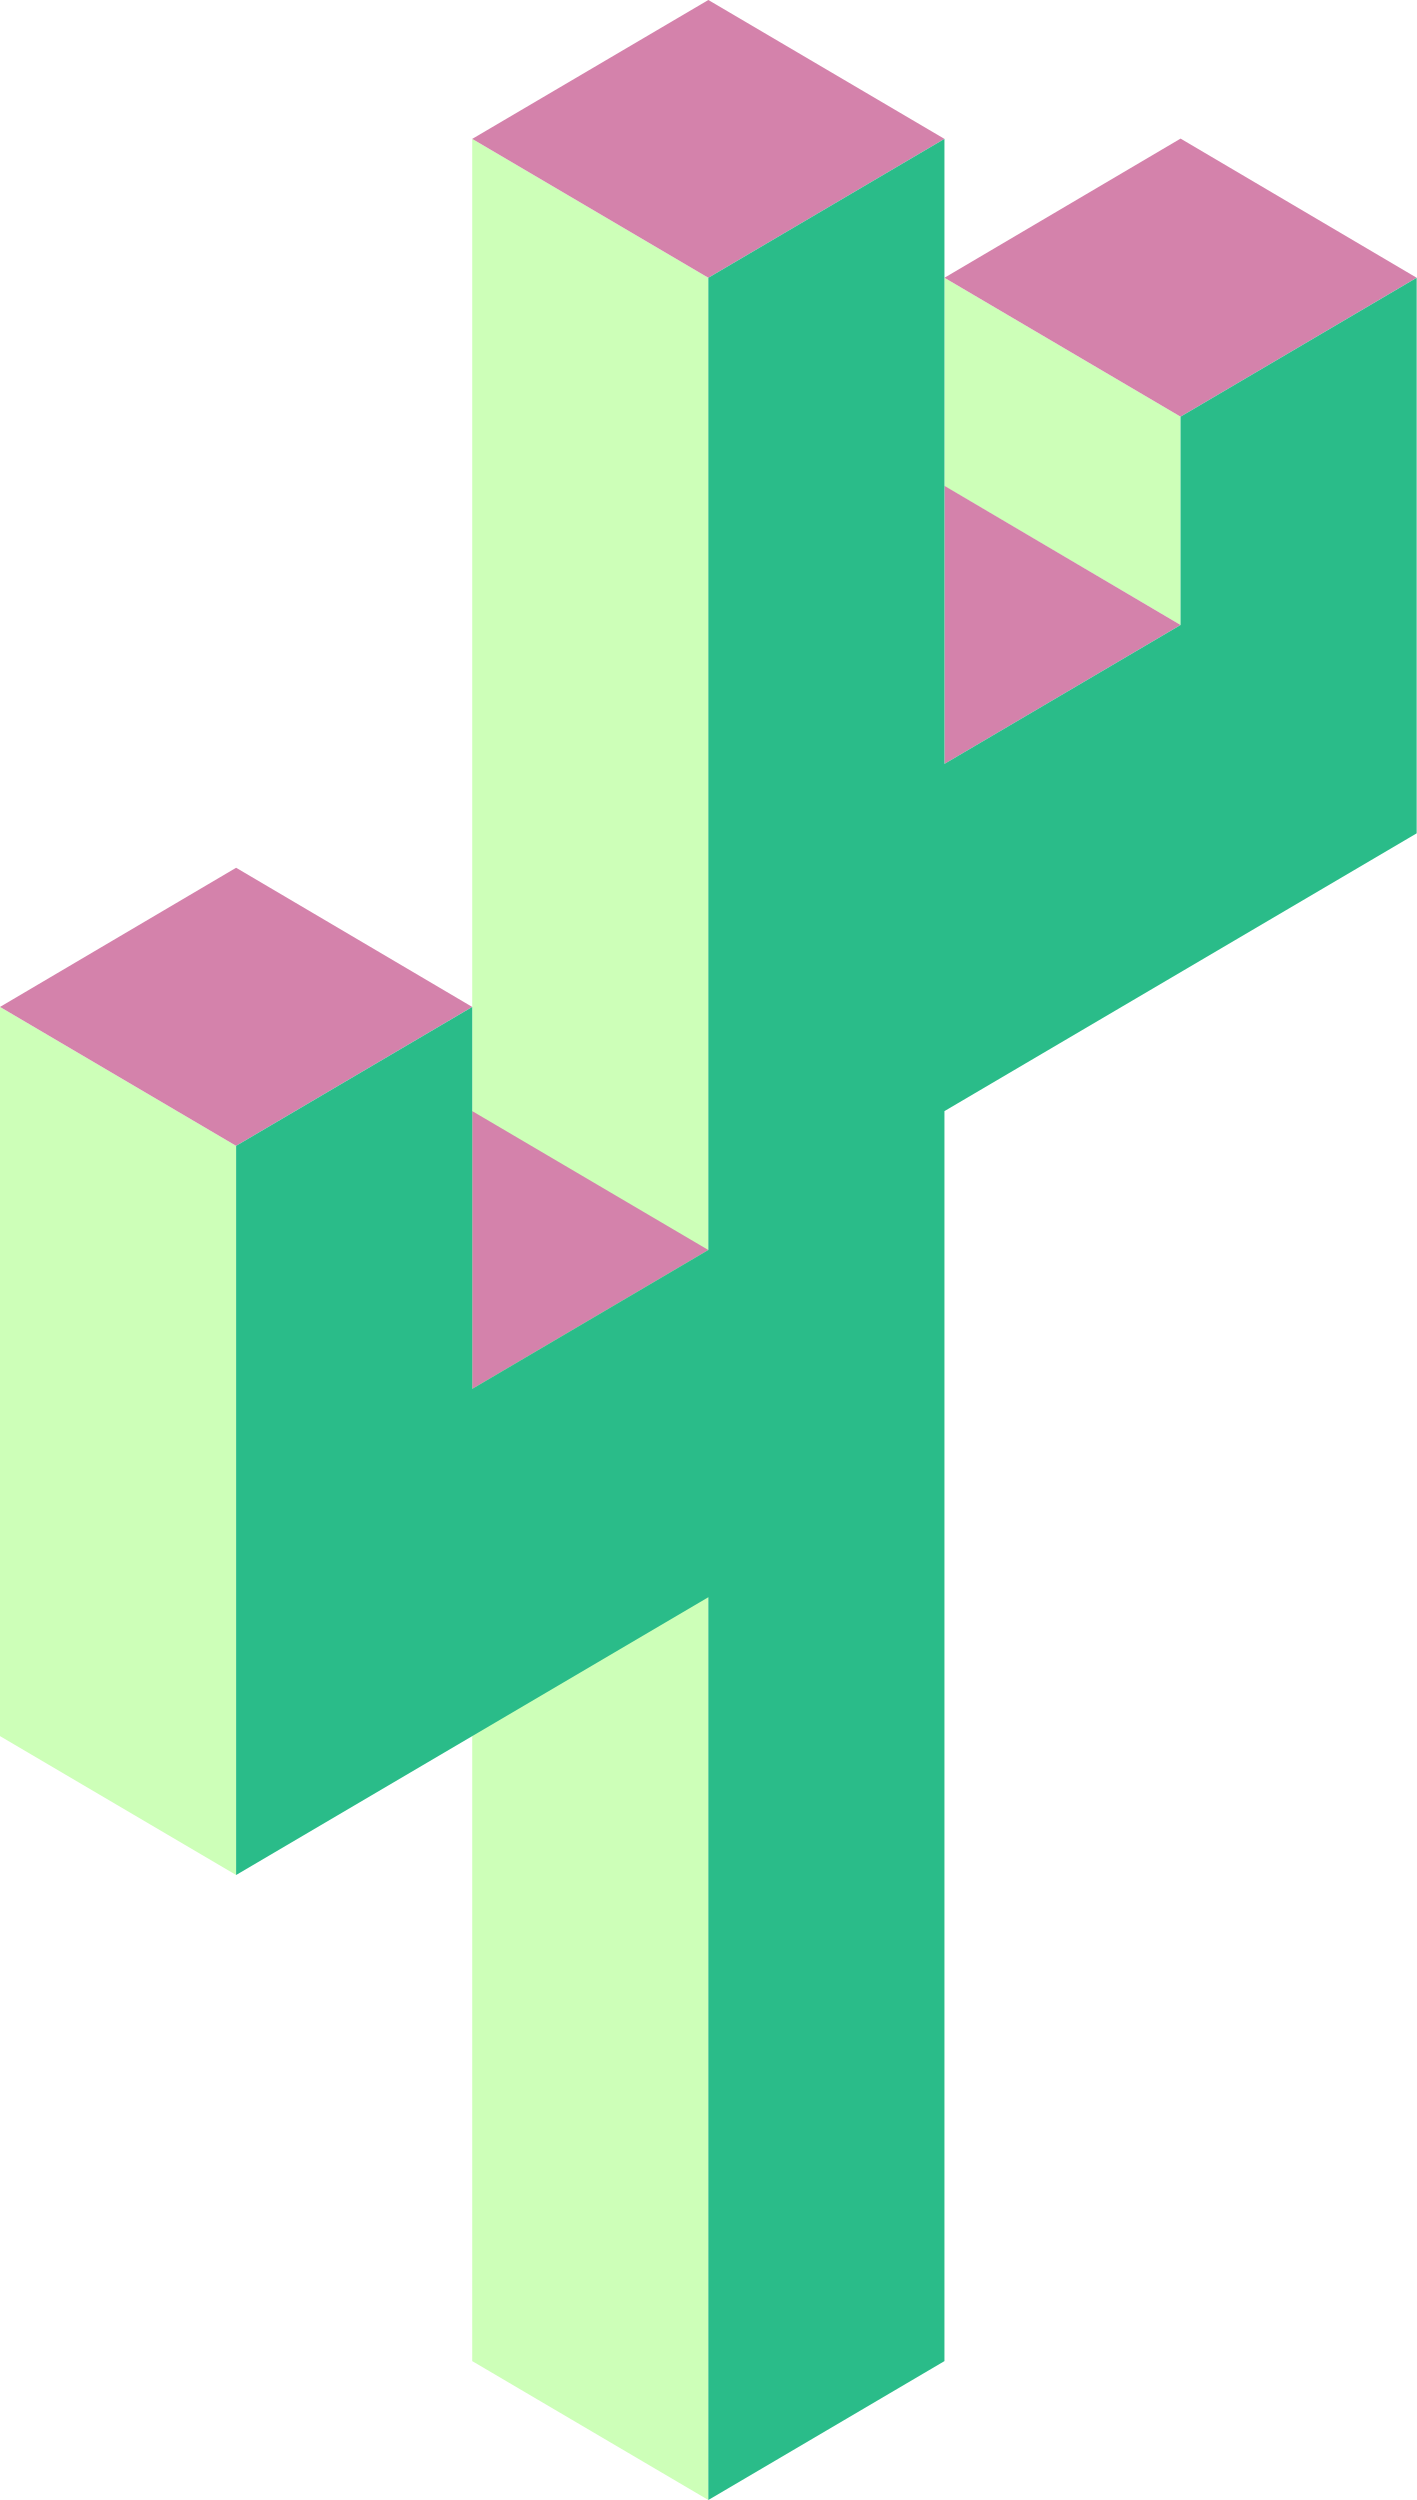
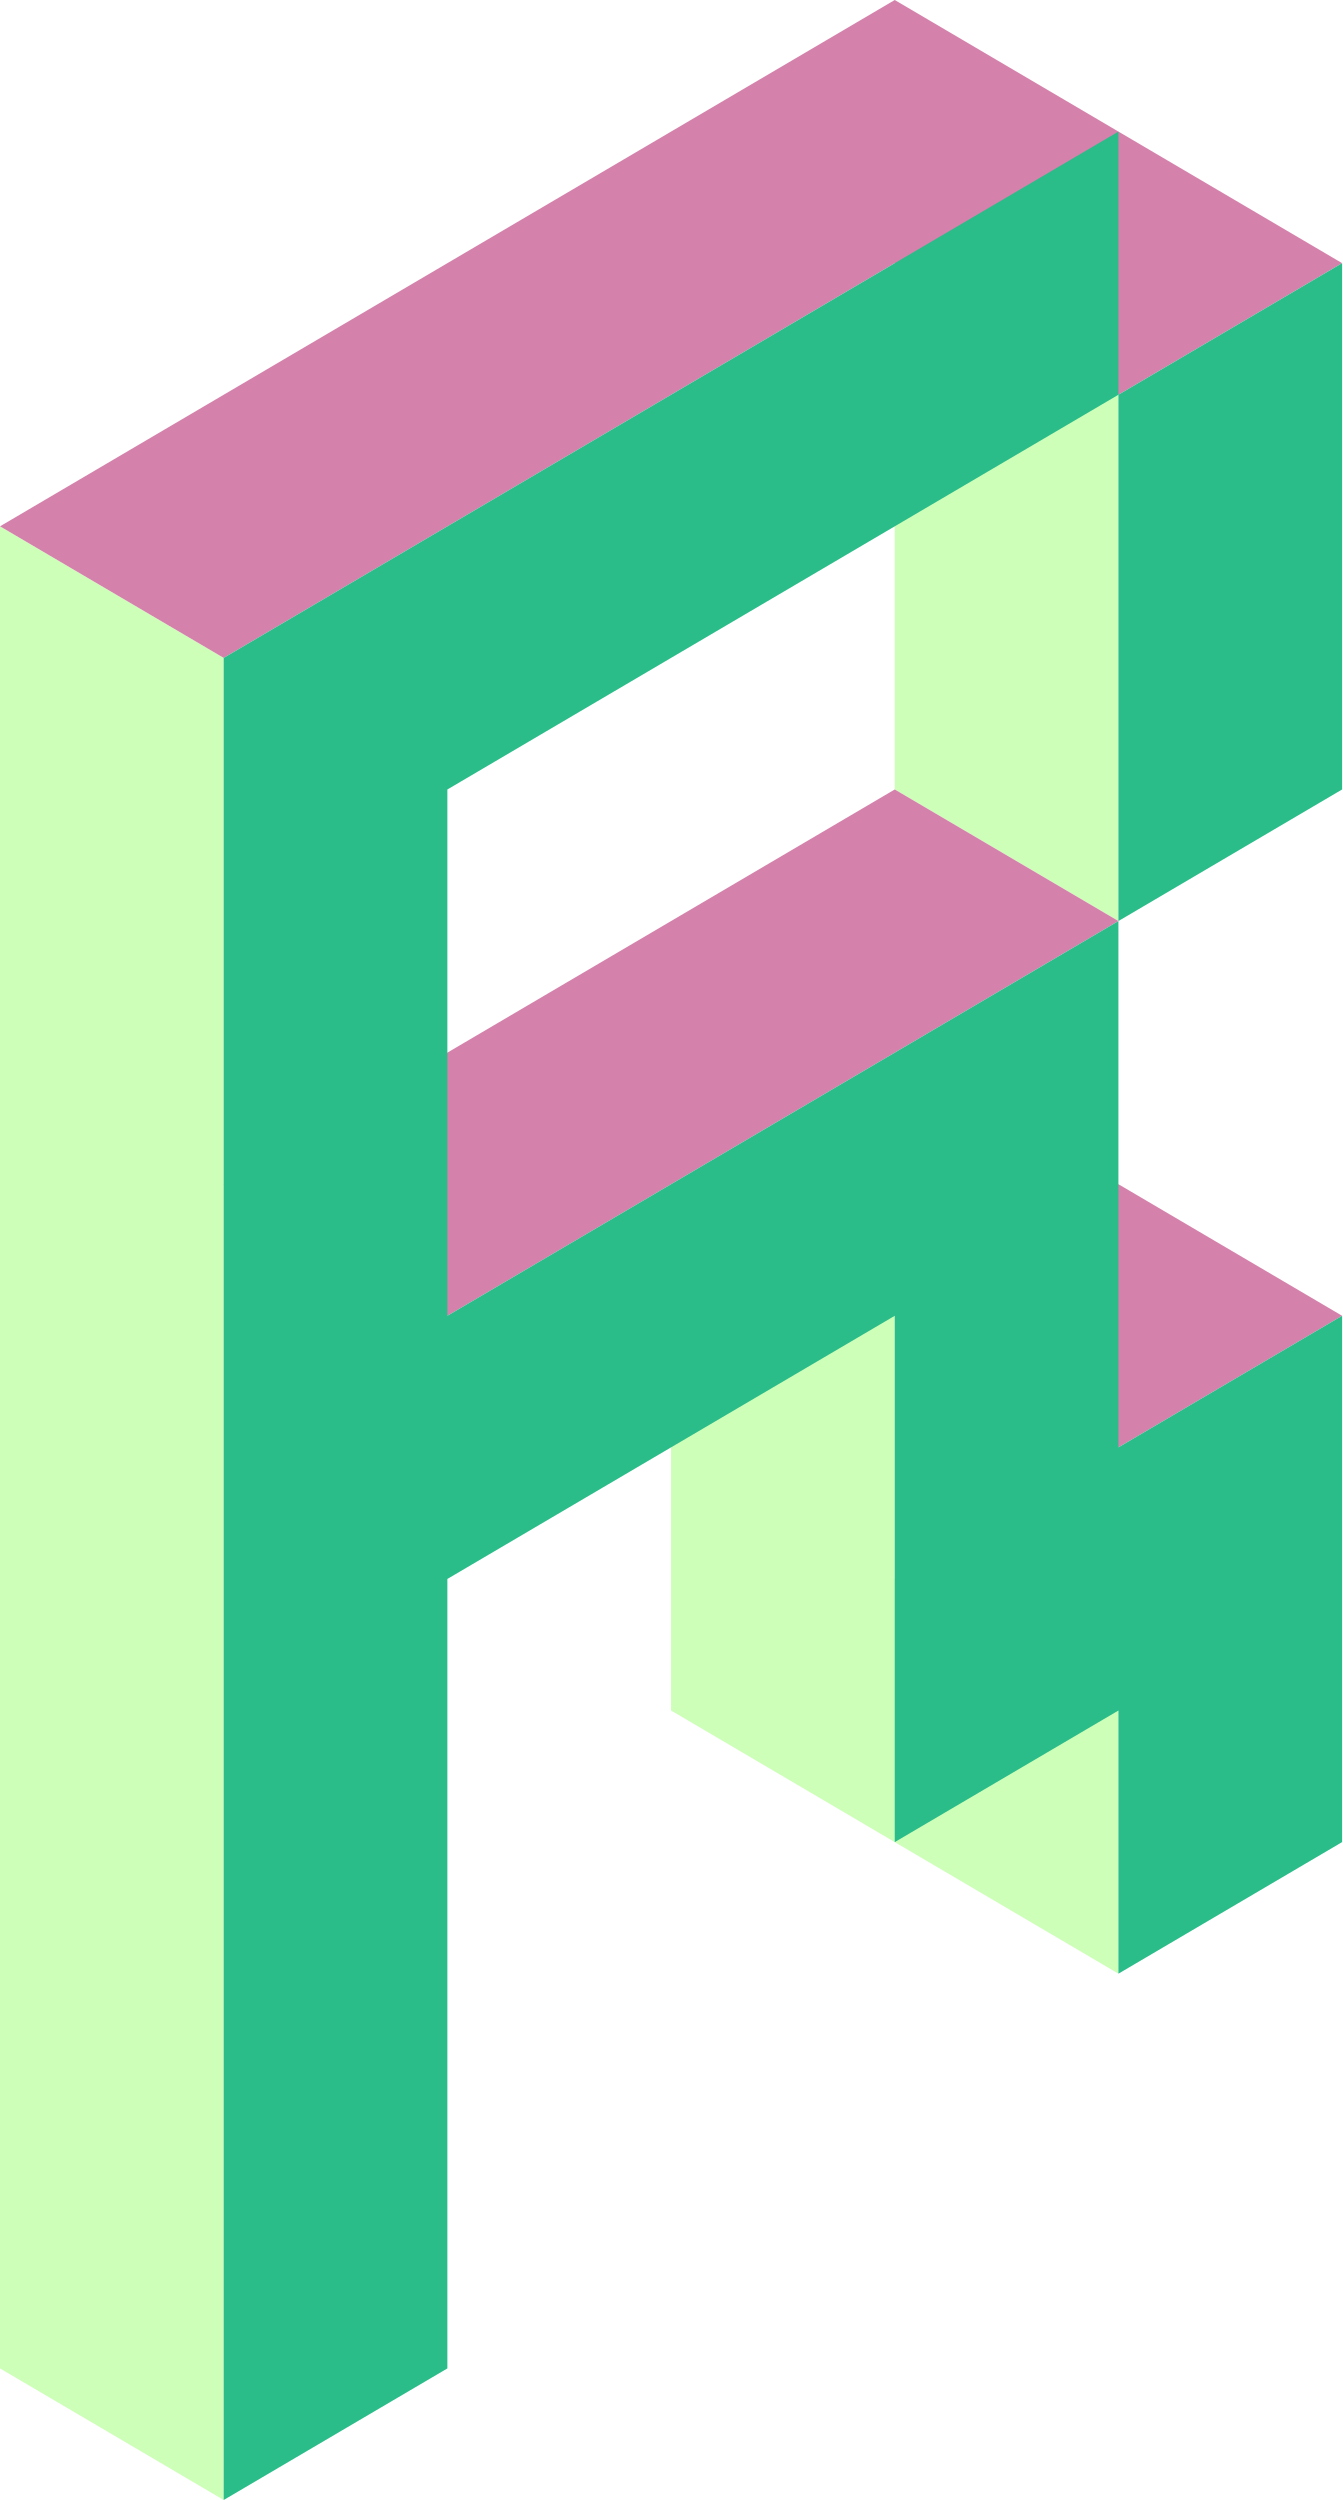
- <svg xmlns="http://www.w3.org/2000/svg" fill="none" viewBox="0 0 272 480">
-   <path fill="#cdffb8" d="M181.334 93.333v-40L226.667 80v40zM136.001 53.333 90.667 26.667v426.666L136.001 480zM45.333 220 0 193.334v140L45.333 360z" />
-   <path fill="#d482ab" d="M90.667 26.667 136.001 0l45.333 26.667-45.333 26.666zM181.334 53.33l45.333-26.72L272 53.33 226.667 80zM136 240l-45.333-26.67v53.34zM0 193.33l45.333-26.72 45.334 26.72L45.333 220zM181.334 93.277 226.667 120l-45.333 26.67z" />
-   <path fill="#2abc89" d="m136 53.333 45.333-26.666v120L226.667 120V80L272 53.333V160l-90.667 53.333v240L136 480V306.667L45.334 360V220l45.333-26.667v73.334L136 240z" />
+ <svg xmlns="http://www.w3.org/2000/svg" fill="none" viewBox="0 0 271.998 506.666">
+   <path fill="#cdffb8" d="M45.333 506.666L45.333 133.335L0 106.668L0 479.999zM181.332 373.332L181.332 266.666L135.999 239.999L135.999 346.665zM226.665 399.998L226.665 346.665L181.332 319.998L181.332 373.331zM226.665 186.666L226.665 80L181.332 53.333L181.332 159.999z" />
+   <path fill="#d482ab" d="M226.665 293.332L271.998 266.665L226.665 239.998L181.332 266.665zM90.666 266.667L226.665 186.666L181.332 159.999L45.333 240zM226.665 80L271.998 53.333L226.665 26.666L181.332 53.333zM45.333 133.335L226.665 26.667L181.332 0L0 106.668z" />
+   <path fill="#2abc89" fill-rule="evenodd" d="M226.665 399.998L271.998 373.331L271.998 266.665L226.665 293.332L226.665 186.666L271.998 159.999L271.998 53.333L226.665 80L226.665 26.667L45.333 133.335L45.333 506.666L90.666 479.999L90.666 320L181.332 266.666L181.332 373.332L226.665 346.665zM90.666 160.001L226.665 80L226.665 186.666L90.666 266.667z" />
</svg>
